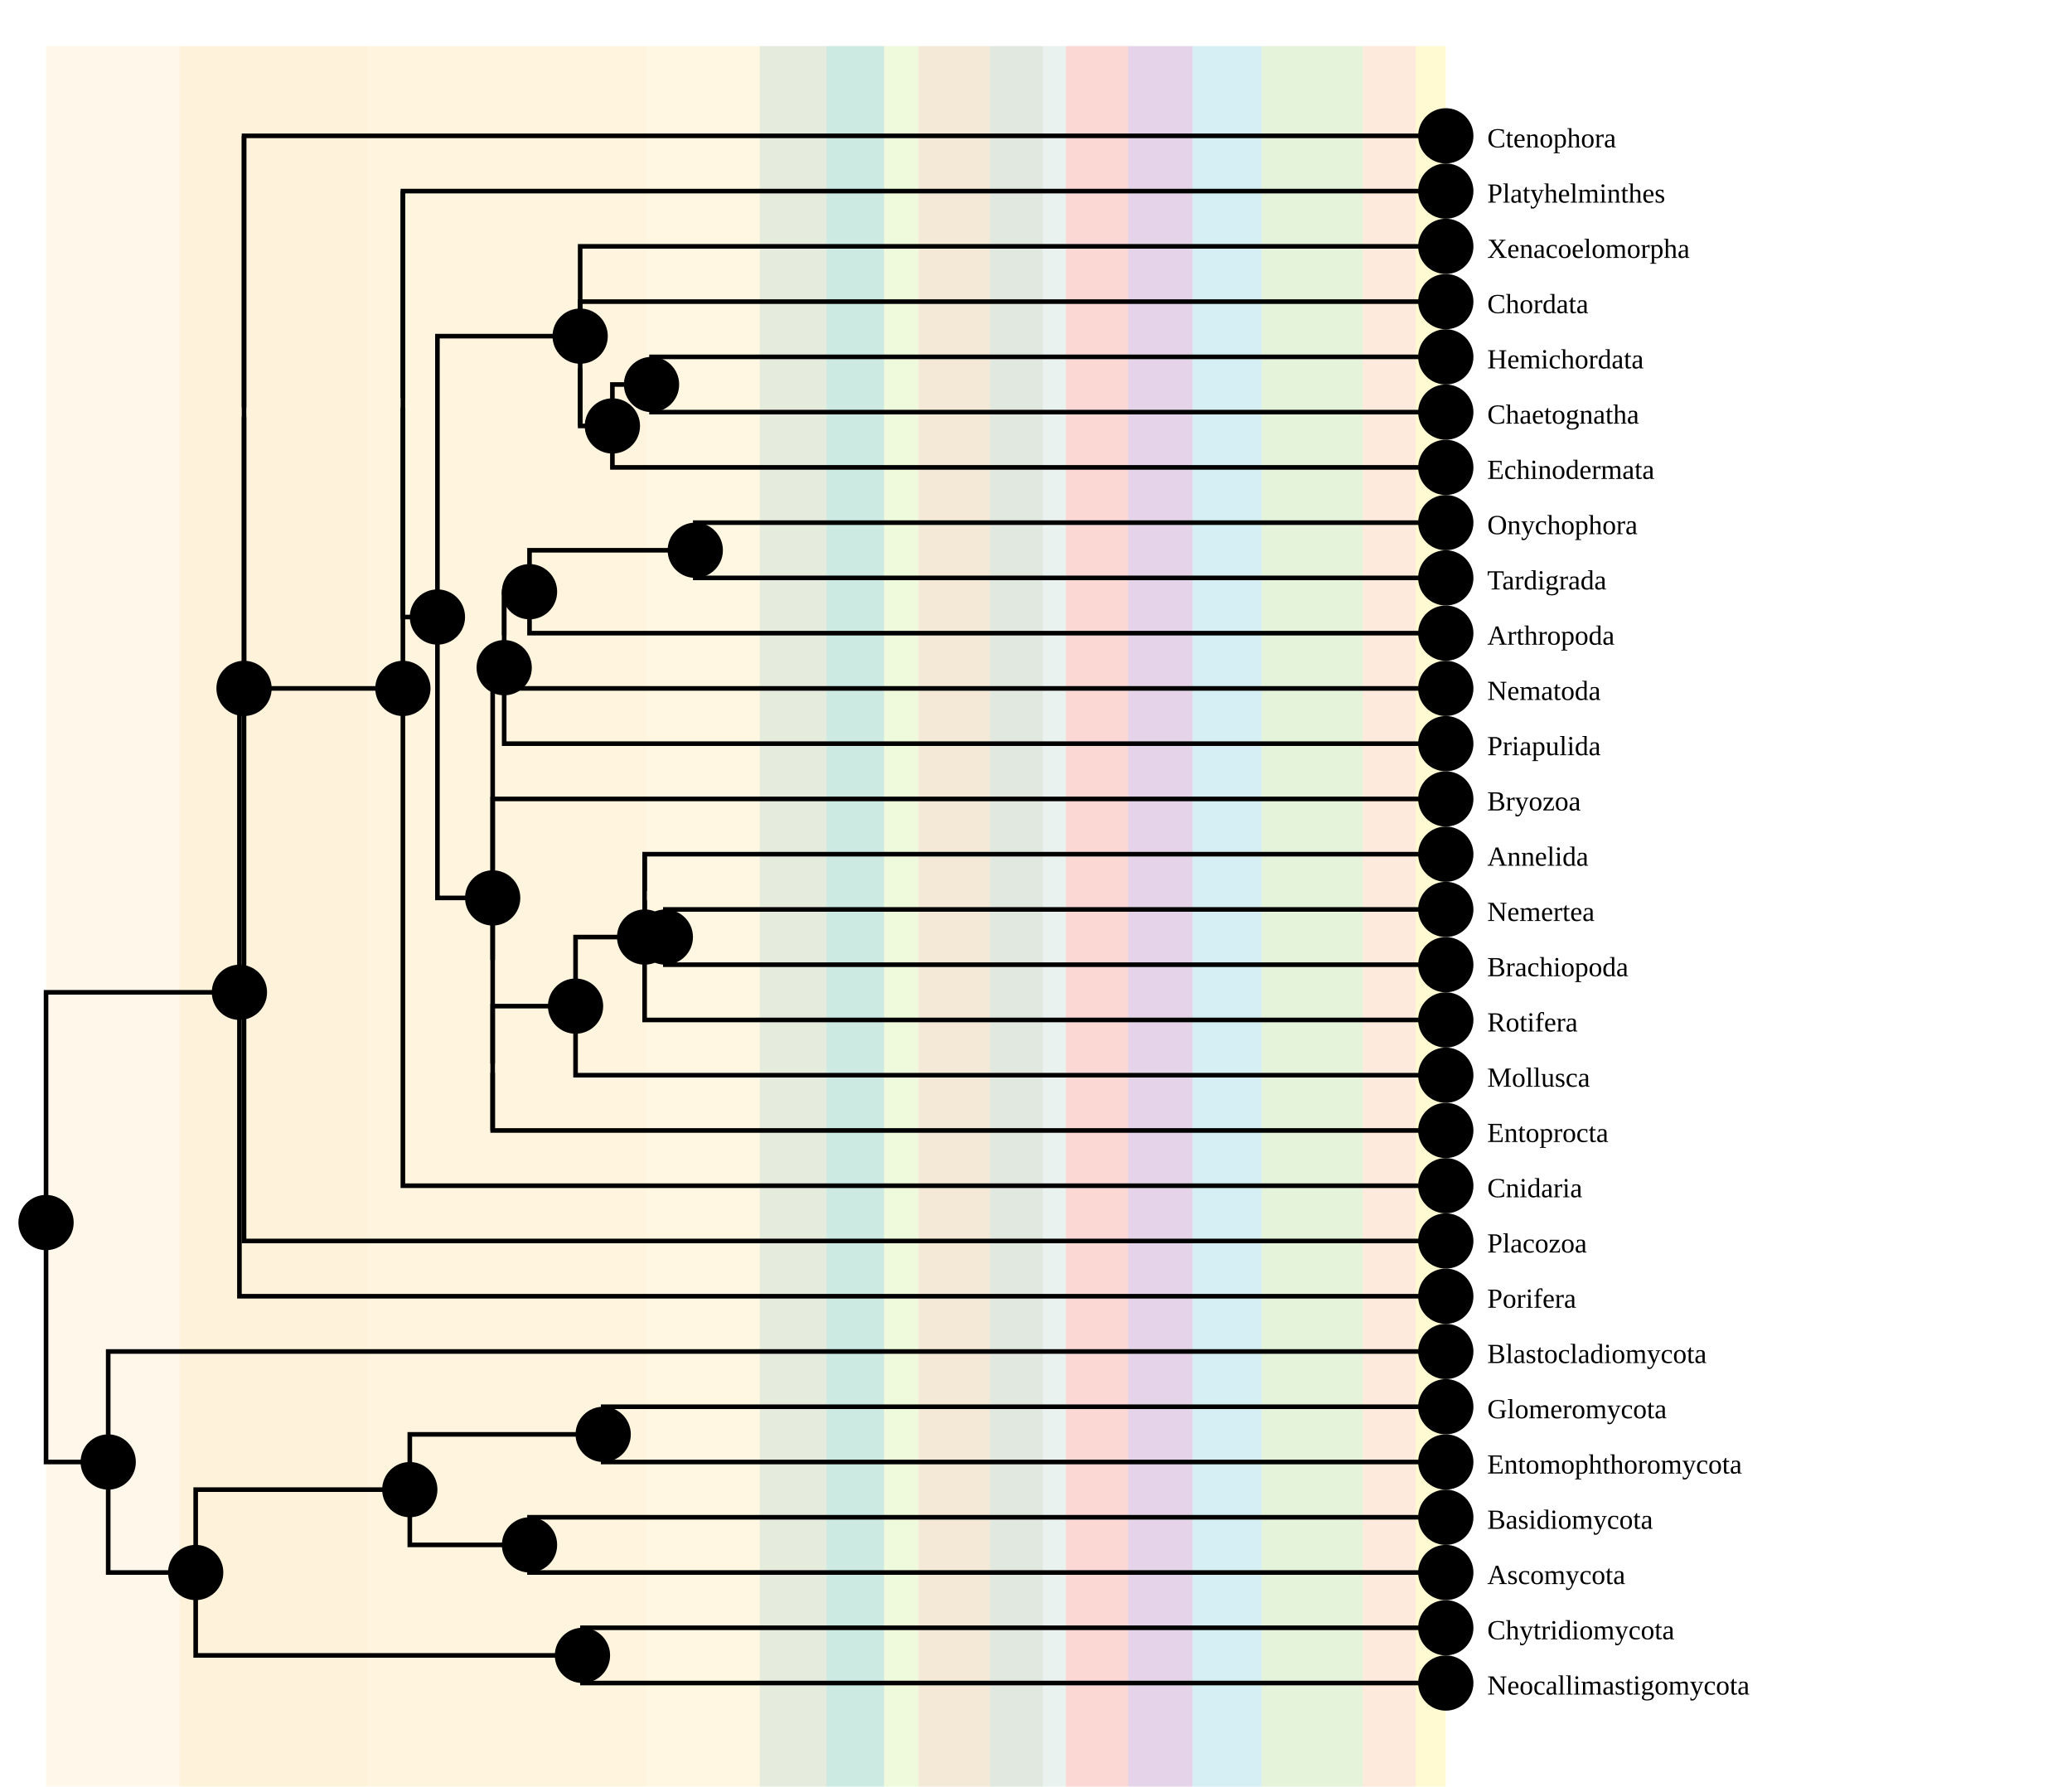
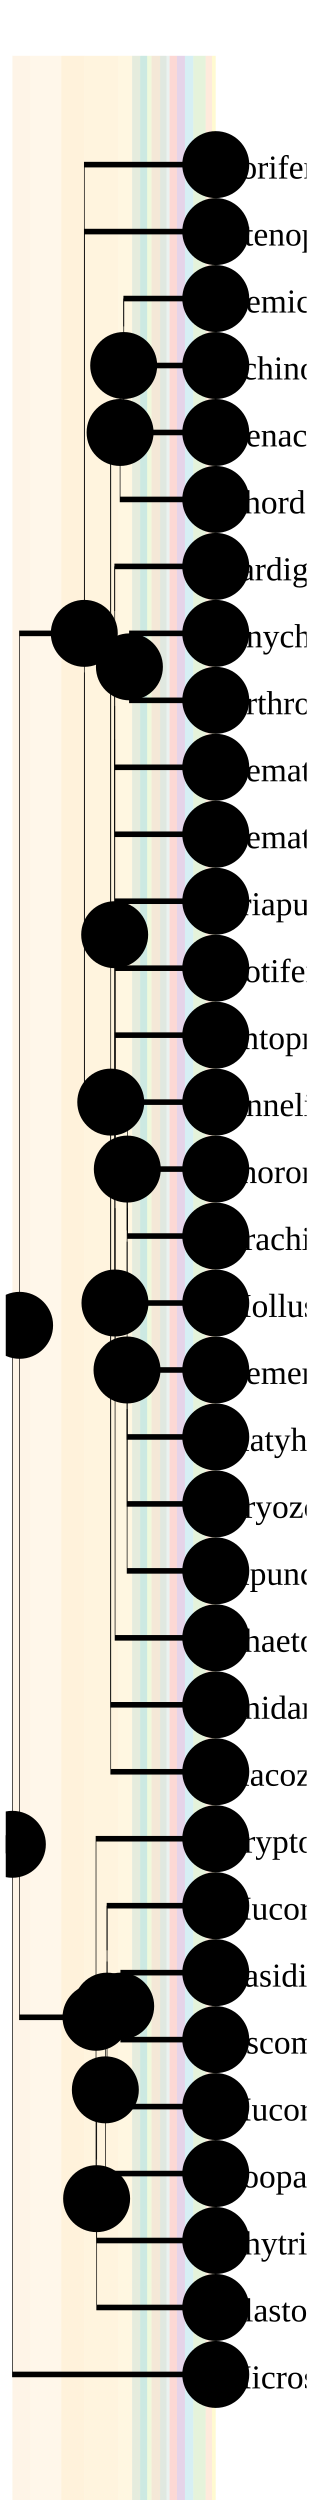
- <svg xmlns="http://www.w3.org/2000/svg" version="1.1" width="900" height="776" name="tree" y="0" viewBox="0 0 900 776">
-   <g class="background" id="timetree-background-colors" bg-colors="periods">
-     <polyline points="20,776 78,776 78,20 20,20 20,776" class="background" fill="#FED99A" fill-opacity="0.2" stroke="#aaaaaa" stroke-width="0" stroke-linecap="square" />
-     <polyline points="78,776 160,776 160,20 78,20 78,776" class="background" fill="#FEBF4E" fill-opacity="0.2" stroke="#aaaaaa" stroke-width="0" stroke-linecap="square" />
-     <polyline points="160,776 281,776 281,20 160,20 160,776" class="background" fill="#FECC5C" fill-opacity="0.2" stroke="#aaaaaa" stroke-width="0" stroke-linecap="square" />
-     <polyline points="281,776 330,776 330,20 281,20 281,776" class="background" fill="#FED96A" fill-opacity="0.2" stroke="#aaaaaa" stroke-width="0" stroke-linecap="square" />
-     <polyline points="330,776 359,776 359,20 330,20 330,776" class="background" fill="#7FA056" fill-opacity="0.2" stroke="#aaaaaa" stroke-width="0" stroke-linecap="square" />
-     <polyline points="359,776 384,776 384,20 359,20 359,776" class="background" fill="#009270" fill-opacity="0.2" stroke="#aaaaaa" stroke-width="0" stroke-linecap="square" />
-     <polyline points="384,776 399,776 399,20 384,20 384,776" class="background" fill="#B3E152" fill-opacity="0.2" stroke="#aaaaaa" stroke-width="0" stroke-linecap="square" />
-     <polyline points="399,776 430,776 430,20 399,20 399,776" class="background" fill="#CB8C37" fill-opacity="0.2" stroke="#aaaaaa" stroke-width="0" stroke-linecap="square" />
-     <polyline points="430,776 453,776 453,20 430,20 430,776" class="background" fill="#678F66" fill-opacity="0.2" stroke="#aaaaaa" stroke-width="0" stroke-linecap="square" />
-     <polyline points="453,776 463,776 463,20 453,20 453,776" class="background" fill="#99C2B5" fill-opacity="0.2" stroke="#aaaaaa" stroke-width="0" stroke-linecap="square" />
-     <polyline points="463,776 490,776 490,20 463,20 463,776" class="background" fill="#F04028" fill-opacity="0.2" stroke="#aaaaaa" stroke-width="0" stroke-linecap="square" />
-     <polyline points="490,776 518,776 518,20 490,20 490,776" class="background" fill="#812B92" fill-opacity="0.2" stroke="#aaaaaa" stroke-width="0" stroke-linecap="square" />
-     <polyline points="518,776 548,776 548,20 518,20 518,776" class="background" fill="#34B2C9" fill-opacity="0.2" stroke="#aaaaaa" stroke-width="0" stroke-linecap="square" />
-     <polyline points="548,776 592,776 592,20 548,20 548,776" class="background" fill="#7FC64E" fill-opacity="0.2" stroke="#aaaaaa" stroke-width="0" stroke-linecap="square" />
-     <polyline points="592,776 615,776 615,20 592,20 592,776" class="background" fill="#FD9A52" fill-opacity="0.2" stroke="#aaaaaa" stroke-width="0" stroke-linecap="square" />
-     <polyline points="615,776 628,776 628,20 615,20 615,776" class="background" fill="#FFE619" fill-opacity="0.2" stroke="#aaaaaa" stroke-width="0" stroke-linecap="square" />
-   </g>
-   <g id="timetree-branches" class="branches" depth="unknown">
-     <text x="646" y="64"> Ctenophora</text>
-     <polyline points="106,177 106,59 628,59" fill="none" stroke="#000" stroke-width="2" />
-     <circle cx="628" cy="59" r="4" stroke="#000" stroke-width="1" fill="#000" />
-     <circle cx="628" cy="59" r="12" class="node" rank="phylum" otu="true" name="Ctenophora" time="" lncount="1" id="63" />
-     <text x="646" y="88"> Platyhelminthes</text>
-     <polyline points="175,173 175,83 628,83" fill="none" stroke="#000" stroke-width="2" />
-     <circle cx="628" cy="83" r="4" stroke="#000" stroke-width="1" fill="#000" />
-     <circle cx="628" cy="83" r="12" class="node" rank="phylum" otu="true" name="Platyhelminthes" time="" lncount="245" id="66" />
-     <text x="646" y="112"> Xenacoelomorpha</text>
-     <polyline points="252,144 252,107 628,107" fill="none" stroke="#000" stroke-width="2" />
-     <circle cx="628" cy="107" r="4" stroke="#000" stroke-width="1" fill="#000" />
-     <circle cx="628" cy="107" r="12" class="node" rank="phylum" otu="true" name="Xenacoelomorpha" time="" lncount="2" id="69" />
-     <text x="646" y="136"> Chordata</text>
-     <polyline points="252,156 252,131 628,131" fill="none" stroke="#000" stroke-width="2" />
-     <circle cx="628" cy="131" r="4" stroke="#000" stroke-width="1" fill="#000" />
-     <circle cx="628" cy="131" r="12" class="node" rank="phylum" otu="true" name="Chordata" time="" lncount="26811" id="71" />
-     <text x="646" y="160"> Hemichordata</text>
-     <polyline points="283,165 283,155 628,155" fill="none" stroke="#000" stroke-width="2" />
-     <circle cx="628" cy="155" r="4" stroke="#000" stroke-width="1" fill="#000" />
-     <circle cx="628" cy="155" r="12" class="node" rank="phylum" otu="true" name="Hemichordata" time="" lncount="1" id="74" />
-     <text x="646" y="184"> Chaetognatha</text>
-     <polyline points="283,169 283,179 628,179" fill="none" stroke="#000" stroke-width="2" />
-     <circle cx="628" cy="179" r="4" stroke="#000" stroke-width="1" fill="#000" />
-     <circle cx="628" cy="179" r="12" class="node" rank="phylum" otu="true" name="Chaetognatha" time="" lncount="1" id="75" />
-     <polyline points="266,183 266,167 283,167" fill="none" stroke="#000" stroke-width="2" />
-     <circle cx="283" cy="167" r="4" stroke="#000" stroke-width="1" fill="none" />
-     <circle cx="283" cy="167" r="12" class="node" rank="unknown" cilo="0" cihi="0" isci="false" time="626" lncount="2" dof="Deuterostomia" id="73" />
-     <text x="646" y="208"> Echinodermata</text>
-     <polyline points="266,187 266,203 628,203" fill="none" stroke="#000" stroke-width="2" />
-     <circle cx="628" cy="203" r="4" stroke="#000" stroke-width="1" fill="#000" />
-     <circle cx="628" cy="203" r="12" class="node" rank="phylum" otu="true" name="Echinodermata" time="" lncount="215" id="76" />
-     <polyline points="252,160 252,185 266,185" fill="none" stroke="#000" stroke-width="2" />
-     <circle cx="266" cy="185" r="4" stroke="#000" stroke-width="1" fill="none" />
-     <circle cx="266" cy="185" r="12" class="node" rank="unknown" cilo="485" cihi="829" isci="true" time="657" lncount="3" dof="Deuterostomia" id="72" />
-     <line x1="252" y1="148" x2="252" y2="185" stroke="#000" stroke-width="2" />
-     <polyline points="190,266 190,146 252,146" fill="none" stroke="#000" stroke-width="2" />
-     <circle cx="252" cy="146" r="4" stroke="#000" stroke-width="1" fill="none" />
-     <circle cx="252" cy="146" r="12" class="node" rank="unknown" cilo="0" cihi="0" isci="false" time="684" lncount="5" dof="Bilateria" id="68" />
-     <text x="646" y="232"> Onychophora</text>
-     <polyline points="302,237 302,227 628,227" fill="none" stroke="#000" stroke-width="2" />
-     <circle cx="628" cy="227" r="4" stroke="#000" stroke-width="1" fill="#000" />
-     <circle cx="628" cy="227" r="12" class="node" rank="phylum" otu="true" name="Onychophora" time="" lncount="27" id="82" />
-     <text x="646" y="256"> Tardigrada</text>
-     <polyline points="302,241 302,251 628,251" fill="none" stroke="#000" stroke-width="2" />
-     <circle cx="628" cy="251" r="4" stroke="#000" stroke-width="1" fill="#000" />
-     <circle cx="628" cy="251" r="12" class="node" rank="phylum" otu="true" name="Tardigrada" time="" lncount="6" id="83" />
-     <polyline points="230,255 230,239 302,239" fill="none" stroke="#000" stroke-width="2" />
-     <circle cx="302" cy="239" r="4" stroke="#000" stroke-width="1" fill="none" />
-     <circle cx="302" cy="239" r="12" class="node" rank="unknown" cilo="557" cihi="660" isci="false" time="593" lncount="2" dof="Panarthropoda" id="81" />
-     <text x="646" y="280"> Arthropoda</text>
-     <polyline points="230,259 230,275 628,275" fill="none" stroke="#000" stroke-width="2" />
-     <circle cx="628" cy="275" r="4" stroke="#000" stroke-width="1" fill="#000" />
-     <circle cx="628" cy="275" r="12" class="node" rank="phylum" otu="true" name="Arthropoda" time="" lncount="19552" id="84" />
-     <polyline points="219,276 219,257 230,257" fill="none" stroke="#000" stroke-width="2" />
-     <circle cx="230" cy="257" r="4" stroke="#000" stroke-width="1" fill="#000" />
-     <circle cx="230" cy="257" r="12" class="node" rank="no rank" cilo="548" cihi="898" isci="true" time="723" lncount="3" name="Panarthropoda" id="80" />
-     <text x="646" y="304"> Nematoda</text>
-     <polyline points="219,280 219,299 628,299" fill="none" stroke="#000" stroke-width="2" />
-     <circle cx="628" cy="299" r="4" stroke="#000" stroke-width="1" fill="#000" />
-     <circle cx="628" cy="299" r="12" class="node" rank="phylum" otu="true" name="Nematoda" time="" lncount="19" id="85" />
-     <text x="646" y="328"> Priapulida</text>
-     <polyline points="219,292 219,323 628,323" fill="none" stroke="#000" stroke-width="2" />
-     <circle cx="628" cy="323" r="4" stroke="#000" stroke-width="1" fill="#000" />
-     <circle cx="628" cy="323" r="12" class="node" rank="phylum" otu="true" name="Priapulida" time="" lncount="1" id="86" />
-     <line x1="219" y1="257" x2="219" y2="288" stroke="#000" stroke-width="2" />
-     <polyline points="214,388 214,290 219,290" fill="none" stroke="#000" stroke-width="2" />
-     <circle cx="219" cy="290" r="4" stroke="#000" stroke-width="1" fill="#000" />
-     <circle cx="219" cy="290" r="12" class="node" rank="no rank" cilo="677" cihi="1031" isci="true" time="743" lncount="5" name="Ecdysozoa" id="78" />
-     <text x="646" y="352"> Bryozoa</text>
-     <polyline points="214,417 214,347 628,347" fill="none" stroke="#000" stroke-width="2" />
-     <circle cx="628" cy="347" r="4" stroke="#000" stroke-width="1" fill="#000" />
-     <circle cx="628" cy="347" r="12" class="node" rank="phylum" otu="true" name="Bryozoa" time="" lncount="1" id="88" />
-     <text x="646" y="376"> Annelida</text>
-     <polyline points="280,387 280,371 628,371" fill="none" stroke="#000" stroke-width="2" />
-     <circle cx="628" cy="371" r="4" stroke="#000" stroke-width="1" fill="#000" />
-     <circle cx="628" cy="371" r="12" class="node" rank="phylum" otu="true" name="Annelida" time="" lncount="139" id="93" />
-     <text x="646" y="400"> Nemertea</text>
-     <polyline points="289,405 289,395 628,395" fill="none" stroke="#000" stroke-width="2" />
-     <circle cx="628" cy="395" r="4" stroke="#000" stroke-width="1" fill="#000" />
-     <circle cx="628" cy="395" r="12" class="node" rank="phylum" otu="true" name="Nemertea" time="" lncount="2" id="95" />
-     <text x="646" y="424"> Brachiopoda</text>
-     <polyline points="289,409 289,419 628,419" fill="none" stroke="#000" stroke-width="2" />
-     <circle cx="628" cy="419" r="4" stroke="#000" stroke-width="1" fill="#000" />
-     <circle cx="628" cy="419" r="12" class="node" rank="phylum" otu="true" name="Brachiopoda" time="" lncount="34" id="96" />
-     <polyline points="280,391 280,407 289,407" fill="none" stroke="#000" stroke-width="2" />
-     <circle cx="289" cy="407" r="4" stroke="#000" stroke-width="1" fill="none" />
-     <circle cx="289" cy="407" r="12" class="node" rank="unknown" cilo="552" cihi="668" isci="false" time="617" lncount="2" dof="Lophotrochozoa" id="94" />
-     <text x="646" y="448"> Rotifera</text>
-     <polyline points="280,409 280,443 628,443" fill="none" stroke="#000" stroke-width="2" />
-     <circle cx="628" cy="443" r="4" stroke="#000" stroke-width="1" fill="#000" />
-     <circle cx="628" cy="443" r="12" class="node" rank="phylum" otu="true" name="Rotifera" time="" lncount="2" id="97" />
-     <line x1="280" y1="371" x2="280" y2="405" stroke="#000" stroke-width="2" />
-     <polyline points="250,435 250,407 280,407" fill="none" stroke="#000" stroke-width="2" />
-     <circle cx="280" cy="407" r="4" stroke="#000" stroke-width="1" fill="none" />
-     <circle cx="280" cy="407" r="12" class="node" rank="unknown" cilo="598" cihi="668" isci="false" time="633" lncount="4" dof="Lophotrochozoa" id="91" />
-     <text x="646" y="472"> Mollusca</text>
-     <polyline points="250,439 250,467 628,467" fill="none" stroke="#000" stroke-width="2" />
-     <circle cx="628" cy="467" r="4" stroke="#000" stroke-width="1" fill="#000" />
-     <circle cx="628" cy="467" r="12" class="node" rank="phylum" otu="true" name="Mollusca" time="" lncount="1977" id="98" />
-     <polyline points="214,462 214,437 250,437" fill="none" stroke="#000" stroke-width="2" />
-     <circle cx="250" cy="437" r="4" stroke="#000" stroke-width="1" fill="none" />
-     <circle cx="250" cy="437" r="12" class="node" rank="unknown" cilo="585" cihi="790" isci="true" time="688" lncount="5" dof="Lophotrochozoa" id="90" />
-     <text x="646" y="496"> Entoprocta</text>
-     <polyline points="214,466 214,491 628,491" fill="none" stroke="#000" stroke-width="2" />
-     <circle cx="628" cy="491" r="4" stroke="#000" stroke-width="1" fill="#000" />
-     <circle cx="628" cy="491" r="12" class="node" rank="phylum" otu="true" name="Entoprocta" time="" lncount="1" id="99" />
-     <line x1="214" y1="392" x2="214" y2="491" stroke="#000" stroke-width="2" />
-     <polyline points="190,270 190,390 214,390" fill="none" stroke="#000" stroke-width="2" />
-     <circle cx="214" cy="390" r="4" stroke="#000" stroke-width="1" fill="#000" />
-     <circle cx="214" cy="390" r="12" class="node" rank="no rank" cilo="642" cihi="864" isci="true" time="753" lncount="12" name="Protostomia" id="77" />
-     <polyline points="175,177 175,268 190,268" fill="none" stroke="#000" stroke-width="2" />
-     <circle cx="190" cy="268" r="4" stroke="#000" stroke-width="1" fill="none" />
-     <circle cx="190" cy="268" r="12" class="node" rank="unknown" cilo="678" cihi="916" isci="true" time="797" lncount="17" dof="Bilateria" id="67" />
-     <text x="646" y="520"> Cnidaria</text>
-     <polyline points="175,301 175,515 628,515" fill="none" stroke="#000" stroke-width="2" />
-     <circle cx="628" cy="515" r="4" stroke="#000" stroke-width="1" fill="#000" />
-     <circle cx="628" cy="515" r="12" class="node" rank="phylum" otu="true" name="Cnidaria" time="" lncount="714" id="100" />
-     <line x1="175" y1="83" x2="175" y2="297" stroke="#000" stroke-width="2" />
-     <polyline points="106,181 106,299 175,299" fill="none" stroke="#000" stroke-width="2" />
-     <circle cx="175" cy="299" r="4" stroke="#000" stroke-width="1" fill="none" />
-     <circle cx="175" cy="299" r="12" class="node" rank="unknown" cilo="611" cihi="1035" isci="true" time="824" lncount="19" dof="Eumetazoa" id="64" />
-     <text x="646" y="544"> Placozoa</text>
-     <polyline points="106,301 106,539 628,539" fill="none" stroke="#000" stroke-width="2" />
-     <circle cx="628" cy="539" r="4" stroke="#000" stroke-width="1" fill="#000" />
-     <circle cx="628" cy="539" r="12" class="node" rank="phylum" otu="true" name="Placozoa" time="" lncount="1" id="101" />
-     <line x1="106" y1="59" x2="106" y2="297" stroke="#000" stroke-width="2" />
-     <polyline points="104,429 104,299 106,299" fill="none" stroke="#000" stroke-width="2" />
-     <circle cx="106" cy="299" r="4" stroke="#000" stroke-width="1" fill="none" />
-     <circle cx="106" cy="299" r="12" class="node" rank="unknown" cilo="713" cihi="1147" isci="false" time="948" lncount="21" dof="Metazoa" id="61" />
-     <text x="646" y="568"> Porifera</text>
-     <polyline points="104,433 104,563 628,563" fill="none" stroke="#000" stroke-width="2" />
-     <circle cx="628" cy="563" r="4" stroke="#000" stroke-width="1" fill="#000" />
-     <circle cx="628" cy="563" r="12" class="node" rank="phylum" otu="true" name="Porifera" time="" lncount="64" id="102" />
-     <polyline points="20,531 20,431 104,431" fill="none" stroke="#000" stroke-width="2" />
-     <circle cx="104" cy="431" r="4" stroke="#000" stroke-width="1" fill="#000" />
-     <circle cx="104" cy="431" r="12" class="node" rank="kingdom" cilo="757" cihi="1147" isci="false" time="952" lncount="22" name="Metazoa" id="60" />
-     <circle cx="20" cy="531" r="4" fill="#000" />
-     <circle cx="20" cy="531" r="12" class="node" rank="no rank" time="1105" cilo="749" cihi="1461" isci="true" lncount="29" name="Opisthokonta" id="59" />
-     <text x="646" y="592"> Blastocladiomycota</text>
-     <polyline points="47,633 47,587 628,587" fill="none" stroke="#000" stroke-width="2" />
-     <circle cx="628" cy="587" r="4" stroke="#000" stroke-width="1" fill="#000" />
-     <circle cx="628" cy="587" r="12" class="node" rank="phylum" otu="true" name="Blastocladiomycota" time="" lncount="1" id="104" />
-     <text x="646" y="616"> Glomeromycota</text>
-     <polyline points="262,621 262,611 628,611" fill="none" stroke="#000" stroke-width="2" />
-     <circle cx="628" cy="611" r="4" stroke="#000" stroke-width="1" fill="#000" />
-     <circle cx="628" cy="611" r="12" class="node" rank="phylum" otu="true" name="Glomeromycota" time="" lncount="1" id="108" />
-     <text x="646" y="640"> Entomophthoromycota</text>
-     <polyline points="262,625 262,635 628,635" fill="none" stroke="#000" stroke-width="2" />
-     <circle cx="628" cy="635" r="4" stroke="#000" stroke-width="1" fill="#000" />
-     <circle cx="628" cy="635" r="12" class="node" rank="phylum" otu="true" name="Entomophthoromycota" time="" lncount="31" id="109" />
-     <polyline points="178,645 178,623 262,623" fill="none" stroke="#000" stroke-width="2" />
-     <circle cx="262" cy="623" r="4" stroke="#000" stroke-width="1" fill="none" />
-     <circle cx="262" cy="623" r="12" class="node" rank="unknown" cilo="482" cihi="850" isci="false" time="666" lncount="2" dof="Fungi" id="107" />
-     <text x="646" y="664"> Basidiomycota</text>
-     <polyline points="230,669 230,659 628,659" fill="none" stroke="#000" stroke-width="2" />
-     <circle cx="628" cy="659" r="4" stroke="#000" stroke-width="1" fill="#000" />
-     <circle cx="628" cy="659" r="12" class="node" rank="phylum" otu="true" name="Basidiomycota" time="" lncount="588" id="111" />
-     <text x="646" y="688"> Ascomycota</text>
-     <polyline points="230,673 230,683 628,683" fill="none" stroke="#000" stroke-width="2" />
-     <circle cx="628" cy="683" r="4" stroke="#000" stroke-width="1" fill="#000" />
-     <circle cx="628" cy="683" r="12" class="node" rank="phylum" otu="true" name="Ascomycota" time="" lncount="1652" id="112" />
-     <polyline points="178,649 178,671 230,671" fill="none" stroke="#000" stroke-width="2" />
-     <circle cx="230" cy="671" r="4" stroke="#000" stroke-width="1" fill="#000" />
-     <circle cx="230" cy="671" r="12" class="node" rank="subkingdom" cilo="603" cihi="844" isci="true" time="723" lncount="2" name="Dikarya" id="110" />
-     <polyline points="85,681 85,647 178,647" fill="none" stroke="#000" stroke-width="2" />
-     <circle cx="178" cy="647" r="4" stroke="#000" stroke-width="1" fill="none" />
-     <circle cx="178" cy="647" r="12" class="node" rank="unknown" cilo="604" cihi="909" isci="false" time="817" lncount="4" dof="Fungi" id="106" />
-     <text x="646" y="712"> Chytridiomycota</text>
-     <polyline points="253,717 253,707 628,707" fill="none" stroke="#000" stroke-width="2" />
-     <circle cx="628" cy="707" r="4" stroke="#000" stroke-width="1" fill="#000" />
-     <circle cx="628" cy="707" r="12" class="node" rank="phylum" otu="true" name="Chytridiomycota" time="" lncount="1" id="114" />
-     <text x="646" y="736"> Neocallimastigomycota</text>
-     <polyline points="253,721 253,731 628,731" fill="none" stroke="#000" stroke-width="2" />
-     <circle cx="628" cy="731" r="4" stroke="#000" stroke-width="1" fill="#000" />
-     <circle cx="628" cy="731" r="12" class="node" rank="phylum" otu="true" name="Neocallimastigomycota" time="" lncount="1" id="115" />
-     <polyline points="85,685 85,719 253,719" fill="none" stroke="#000" stroke-width="2" />
-     <circle cx="253" cy="719" r="4" stroke="#000" stroke-width="1" fill="none" />
-     <circle cx="253" cy="719" r="12" class="node" rank="unknown" cilo="680.0" cihi="682.3" isci="false" time="682.0" lncount="2" dof="Fungi" id="113" />
-     <polyline points="47,637 47,683 85,683" fill="none" stroke="#000" stroke-width="2" />
-     <circle cx="85" cy="683" r="4" stroke="#000" stroke-width="1" fill="none" />
-     <circle cx="85" cy="683" r="12" class="node" rank="unknown" cilo="690" cihi="1285" isci="true" time="987" lncount="6" dof="Fungi" id="105" />
-     <polyline points="20,535 20,635 47,635" fill="none" stroke="#000" stroke-width="2" />
-     <circle cx="47" cy="635" r="4" stroke="#000" stroke-width="1" fill="#000" />
-     <circle cx="47" cy="635" r="12" class="node" rank="kingdom" cilo="779" cihi="1331" isci="true" time="1055" lncount="7" name="Fungi" id="103" />
-   </g>
+ <svg xmlns="http://www.w3.org/2000/svg" version="1.1" width="100%" height="896" name="tree" y="0">
+   <defs>
+     <g class="background" id="timetree-background-colors" bg-colors="periods">
+       <polyline points="20,896 74,896 74,20 20,20 20,896" class="background" fill="#FDCC8A" fill-opacity="0.2" stroke="#aaaaaa" stroke-width="0" stroke-linecap="square" />
+       <polyline points="74,896 166,896 166,20 74,20 74,896" class="background" fill="#FED99A" fill-opacity="0.2" stroke="#aaaaaa" stroke-width="0" stroke-linecap="square" />
+       <polyline points="166,896 235,896 235,20 166,20 166,896" class="background" fill="#FEBF4E" fill-opacity="0.2" stroke="#aaaaaa" stroke-width="0" stroke-linecap="square" />
+       <polyline points="235,896 337,896 337,20 235,20 235,896" class="background" fill="#FECC5C" fill-opacity="0.2" stroke="#aaaaaa" stroke-width="0" stroke-linecap="square" />
+       <polyline points="337,896 378,896 378,20 337,20 337,896" class="background" fill="#FED96A" fill-opacity="0.2" stroke="#aaaaaa" stroke-width="0" stroke-linecap="square" />
+       <polyline points="378,896 402,896 402,20 378,20 378,896" class="background" fill="#7FA056" fill-opacity="0.2" stroke="#aaaaaa" stroke-width="0" stroke-linecap="square" />
+       <polyline points="402,896 423,896 423,20 402,20 402,896" class="background" fill="#009270" fill-opacity="0.2" stroke="#aaaaaa" stroke-width="0" stroke-linecap="square" />
+       <polyline points="423,896 436,896 436,20 423,20 423,896" class="background" fill="#B3E152" fill-opacity="0.2" stroke="#aaaaaa" stroke-width="0" stroke-linecap="square" />
+       <polyline points="436,896 462,896 462,20 436,20 436,896" class="background" fill="#CB8C37" fill-opacity="0.2" stroke="#aaaaaa" stroke-width="0" stroke-linecap="square" />
+       <polyline points="462,896 481,896 481,20 462,20 462,896" class="background" fill="#678F66" fill-opacity="0.2" stroke="#aaaaaa" stroke-width="0" stroke-linecap="square" />
+       <polyline points="481,896 490,896 490,20 481,20 481,896" class="background" fill="#99C2B5" fill-opacity="0.2" stroke="#aaaaaa" stroke-width="0" stroke-linecap="square" />
+       <polyline points="490,896 512,896 512,20 490,20 490,896" class="background" fill="#F04028" fill-opacity="0.2" stroke="#aaaaaa" stroke-width="0" stroke-linecap="square" />
+       <polyline points="512,896 536,896 536,20 512,20 512,896" class="background" fill="#812B92" fill-opacity="0.2" stroke="#aaaaaa" stroke-width="0" stroke-linecap="square" />
+       <polyline points="536,896 561,896 561,20 536,20 536,896" class="background" fill="#34B2C9" fill-opacity="0.2" stroke="#aaaaaa" stroke-width="0" stroke-linecap="square" />
+       <polyline points="561,896 598,896 598,20 561,20 561,896" class="background" fill="#7FC64E" fill-opacity="0.2" stroke="#aaaaaa" stroke-width="0" stroke-linecap="square" />
+       <polyline points="598,896 617,896 617,20 598,20 598,896" class="background" fill="#FD9A52" fill-opacity="0.2" stroke="#aaaaaa" stroke-width="0" stroke-linecap="square" />
+       <polyline points="617,896 628,896 628,20 617,20 617,896" class="background" fill="#FFE619" fill-opacity="0.2" stroke="#aaaaaa" stroke-width="0" stroke-linecap="square" />
+     </g>
+     <g id="timetree-branches" class="branches" depth="unknown">
+       <polyline points="235,225 235,59 628,59" fill="none" stroke="#000" stroke-width="2" />
+       <polyline points="235,237 235,83 628,83" fill="none" stroke="#000" stroke-width="2" />
+       <polyline points="353,117 353,107 628,107" fill="none" stroke="#000" stroke-width="2" />
+       <polyline points="353,121 353,131 628,131" fill="none" stroke="#000" stroke-width="2" />
+       <polyline points="353,133 353,155 628,155" fill="none" stroke="#000" stroke-width="2" />
+       <line x1="353" y1="107" x2="353" y2="129" stroke="#000" stroke-width="2" />
+       <polyline points="342,153 342,131 353,131" fill="none" stroke="#000" stroke-width="2" />
+       <polyline points="342,157 342,179 628,179" fill="none" stroke="#000" stroke-width="2" />
+       <polyline points="314,243 314,155 342,155" fill="none" stroke="#000" stroke-width="2" />
+       <polyline points="326,219 326,203 628,203" fill="none" stroke="#000" stroke-width="2" />
+       <polyline points="370,237 370,227 628,227" fill="none" stroke="#000" stroke-width="2" />
+       <polyline points="370,241 370,251 628,251" fill="none" stroke="#000" stroke-width="2" />
+       <polyline points="326,223 326,239 370,239" fill="none" stroke="#000" stroke-width="2" />
+       <polyline points="326,241 326,275 628,275" fill="none" stroke="#000" stroke-width="2" />
+       <polyline points="326,253 326,299 628,299" fill="none" stroke="#000" stroke-width="2" />
+       <polyline points="326,265 326,323 628,323" fill="none" stroke="#000" stroke-width="2" />
+       <polyline points="327,417 327,347 628,347" fill="none" stroke="#000" stroke-width="2" />
+       <polyline points="327,429 327,371 628,371" fill="none" stroke="#000" stroke-width="2" />
+       <polyline points="364,417 364,395 628,395" fill="none" stroke="#000" stroke-width="2" />
+       <polyline points="364,429 364,419 628,419" fill="none" stroke="#000" stroke-width="2" />
+       <polyline points="364,433 364,443 628,443" fill="none" stroke="#000" stroke-width="2" />
+       <line x1="364" y1="421" x2="364" y2="443" stroke="#000" stroke-width="2" />
+       <polyline points="363,441 363,419 364,419" fill="none" stroke="#000" stroke-width="2" />
+       <polyline points="363,445 363,467 628,467" fill="none" stroke="#000" stroke-width="2" />
+       <polyline points="363,501 363,491 628,491" fill="none" stroke="#000" stroke-width="2" />
+       <polyline points="363,505 363,515 628,515" fill="none" stroke="#000" stroke-width="2" />
+       <polyline points="363,481 363,539 628,539" fill="none" stroke="#000" stroke-width="2" />
+       <polyline points="363,493 363,563 628,563" fill="none" stroke="#000" stroke-width="2" />
+       <line x1="363" y1="419" x2="363" y2="489" stroke="#000" stroke-width="2" />
+       <polyline points="327,433 327,491 363,491" fill="none" stroke="#000" stroke-width="2" />
+       <polyline points="327,469 327,587 628,587" fill="none" stroke="#000" stroke-width="2" />
+       <line x1="327" y1="347" x2="327" y2="465" stroke="#000" stroke-width="2" />
+       <polyline points="326,337 326,467 327,467" fill="none" stroke="#000" stroke-width="2" />
+       <line x1="326" y1="203" x2="326" y2="333" stroke="#000" stroke-width="2" />
+       <polyline points="314,247 314,335 326,335" fill="none" stroke="#000" stroke-width="2" />
+       <polyline points="314,385 314,611 628,611" fill="none" stroke="#000" stroke-width="2" />
+       <polyline points="314,397 314,635 628,635" fill="none" stroke="#000" stroke-width="2" />
+       <line x1="314" y1="155" x2="314" y2="393" stroke="#000" stroke-width="2" />
+       <polyline points="235,241 235,395 314,395" fill="none" stroke="#000" stroke-width="2" />
+       <line x1="235" y1="229" x2="235" y2="395" stroke="#000" stroke-width="2" />
+       <polyline points="41,473 41,227 235,227" fill="none" stroke="#000" stroke-width="2" />
+       <polyline points="270,721 270,659 628,659" fill="none" stroke="#000" stroke-width="2" />
+       <polyline points="303,699 303,683 628,683" fill="none" stroke="#000" stroke-width="2" />
+       <polyline points="344,717 344,707 628,707" fill="none" stroke="#000" stroke-width="2" />
+       <polyline points="344,721 344,731 628,731" fill="none" stroke="#000" stroke-width="2" />
+       <polyline points="303,703 303,719 344,719" fill="none" stroke="#000" stroke-width="2" />
+       <polyline points="303,721 303,755 628,755" fill="none" stroke="#000" stroke-width="2" />
+       <line x1="303" y1="683" x2="303" y2="717" stroke="#000" stroke-width="2" />
+       <polyline points="298,747 298,719 303,719" fill="none" stroke="#000" stroke-width="2" />
+       <polyline points="298,751 298,779 628,779" fill="none" stroke="#000" stroke-width="2" />
+       <polyline points="272,774 272,749 298,749" fill="none" stroke="#000" stroke-width="2" />
+       <polyline points="272,778 272,803 628,803" fill="none" stroke="#000" stroke-width="2" />
+       <polyline points="272,790 272,827 628,827" fill="none" stroke="#000" stroke-width="2" />
+       <line x1="272" y1="749" x2="272" y2="786" stroke="#000" stroke-width="2" />
+       <polyline points="270,725 270,788 272,788" fill="none" stroke="#000" stroke-width="2" />
+       <polyline points="41,477 41,723 270,723" fill="none" stroke="#000" stroke-width="2" />
+       <polyline points="20,661 20,475 41,475" fill="none" stroke="#000" stroke-width="2" />
+       <polyline points="20,665 20,851 628,851" fill="none" stroke="#000" stroke-width="2" />
+     </g>
+     <g id="timetree-nodes" class="branches" depth="unknown">
+       <circle cx="69.8%" cy="59" r="4" stroke="#000" stroke-width="1" rank="phylum" otu="true" name="Porifera" time="" lncount="1" id="63" fill="#000" />
+       <circle cx="69.8%" cy="59" r="12" class="node" rank="phylum" otu="true" name="Porifera" time="" lncount="1" id="63" />
+       <circle cx="69.8%" cy="83" r="4" stroke="#000" stroke-width="1" rank="phylum" otu="true" name="Ctenophora" time="" lncount="1" id="65" fill="#000" />
+       <circle cx="69.8%" cy="83" r="12" class="node" rank="phylum" otu="true" name="Ctenophora" time="" lncount="1" id="65" />
+       <circle cx="69.8%" cy="107" r="4" stroke="#000" stroke-width="1" rank="phylum" otu="true" name="Hemichordata" time="" lncount="11" id="72" fill="#000" />
+       <circle cx="69.8%" cy="107" r="12" class="node" rank="phylum" otu="true" name="Hemichordata" time="" lncount="11" id="72" />
+       <circle cx="69.8%" cy="131" r="4" stroke="#000" stroke-width="1" rank="phylum" otu="true" name="Echinodermata" time="" lncount="1" id="73" fill="#000" />
+       <circle cx="69.8%" cy="131" r="12" class="node" rank="phylum" otu="true" name="Echinodermata" time="" lncount="1" id="73" />
+       <circle cx="69.8%" cy="155" r="4" stroke="#000" stroke-width="1" rank="phylum" otu="true" name="Xenacoelomorpha" time="" lncount="5" id="74" fill="#000" />
+       <circle cx="69.8%" cy="155" r="12" class="node" rank="phylum" otu="true" name="Xenacoelomorpha" time="" lncount="5" id="74" />
+       <circle cx="39.2%" cy="131" r="4" stroke="#f00" stroke-width="1" rank="unknown" cilo="561.8" cihi="592.1" ci_string="CI: (561.8 - 592.2)" adjusted_age="596" isci="false" time="580.8" lncount="3" dof="Bilateria" id="70" fill="none" />
+       <circle cx="39.2%" cy="131" r="12" class="node" rank="unknown" cilo="561.8" cihi="592.1" ci_string="CI: (561.8 - 592.2)" adjusted_age="596" isci="false" time="580.8" lncount="3" dof="Bilateria" id="70" />
+       <circle cx="69.8%" cy="179" r="4" stroke="#000" stroke-width="1" rank="phylum" otu="true" name="Chordata" time="" lncount="1" id="75" fill="#000" />
+       <circle cx="69.8%" cy="179" r="12" class="node" rank="phylum" otu="true" name="Chordata" time="" lncount="1" id="75" />
+       <circle cx="38.0%" cy="155" r="4" stroke="#f00" stroke-width="1" rank="unknown" cilo="590.0" cihi="802.0" ci_string="Range: (540 - 1001)" adjusted_age="619" isci="false" time="698.6" lncount="4" dof="Bilateria" id="69" fill="none" />
+       <circle cx="38.0%" cy="155" r="12" class="node" rank="unknown" cilo="590.0" cihi="802.0" ci_string="Range: (540 - 1001)" adjusted_age="619" isci="false" time="698.6" lncount="4" dof="Bilateria" id="69" />
+       <circle cx="69.8%" cy="203" r="4" stroke="#000" stroke-width="1" rank="phylum" otu="true" name="Tardigrada" time="" lncount="1" id="81" fill="#000" />
+       <circle cx="69.8%" cy="203" r="12" class="node" rank="phylum" otu="true" name="Tardigrada" time="" lncount="1" id="81" />
+       <circle cx="69.8%" cy="227" r="4" stroke="#000" stroke-width="1" rank="phylum" otu="true" name="Onychophora" time="" lncount="2" id="83" fill="#000" />
+       <circle cx="69.8%" cy="227" r="12" class="node" rank="phylum" otu="true" name="Onychophora" time="" lncount="2" id="83" />
+       <circle cx="69.8%" cy="251" r="4" stroke="#000" stroke-width="1" rank="phylum" otu="true" name="Arthropoda" time="" lncount="1" id="84" fill="#000" />
+       <circle cx="69.8%" cy="251" r="12" class="node" rank="phylum" otu="true" name="Arthropoda" time="" lncount="1" id="84" />
+       <circle cx="41.1%" cy="239" r="4" stroke="#f00" stroke-width="1" rank="unknown" cilo="545.5" cihi="769.4" ci_string="Range: (545.5 - 769.4)" adjusted_age="558" isci="false" time="594.8" lncount="2" dof="Panarthropoda" id="82" fill="none" />
+       <circle cx="41.1%" cy="239" r="12" class="node" rank="unknown" cilo="545.5" cihi="769.4" ci_string="Range: (545.5 - 769.4)" adjusted_age="558" isci="false" time="594.8" lncount="2" dof="Panarthropoda" id="82" />
+       <circle cx="69.8%" cy="275" r="4" stroke="#000" stroke-width="1" rank="phylum" otu="true" name="Nematoda*" time="" lncount="16" id="85" fill="#000" />
+       <circle cx="69.8%" cy="275" r="12" class="node" rank="phylum" otu="true" name="Nematoda*" time="" lncount="16" id="85" />
+       <circle cx="69.8%" cy="299" r="4" stroke="#000" stroke-width="1" rank="phylum" otu="true" name="Nematoda*" time="" lncount="1" id="86" fill="#000" />
+       <circle cx="69.8%" cy="299" r="12" class="node" rank="phylum" otu="true" name="Nematoda*" time="" lncount="1" id="86" />
+       <circle cx="69.8%" cy="323" r="4" stroke="#000" stroke-width="1" rank="phylum" otu="true" name="Priapulida" time="" lncount="1" id="87" fill="#000" />
+       <circle cx="69.8%" cy="323" r="12" class="node" rank="phylum" otu="true" name="Priapulida" time="" lncount="1" id="87" />
+       <circle cx="69.8%" cy="347" r="4" stroke="#000" stroke-width="1" rank="phylum" otu="true" name="Rotifera" time="" lncount="1" id="90" fill="#000" />
+       <circle cx="69.8%" cy="347" r="12" class="node" rank="phylum" otu="true" name="Rotifera" time="" lncount="1" id="90" />
+       <circle cx="69.8%" cy="371" r="4" stroke="#000" stroke-width="1" rank="phylum" otu="true" name="Entoprocta" time="" lncount="5" id="92" fill="#000" />
+       <circle cx="69.8%" cy="371" r="12" class="node" rank="phylum" otu="true" name="Entoprocta" time="" lncount="5" id="92" />
+       <circle cx="69.8%" cy="395" r="4" stroke="#000" stroke-width="1" rank="phylum" otu="true" name="Annelida" time="" lncount="1" id="98" fill="#000" />
+       <circle cx="69.8%" cy="395" r="12" class="node" rank="phylum" otu="true" name="Annelida" time="" lncount="1" id="98" />
+       <circle cx="69.8%" cy="419" r="4" stroke="#000" stroke-width="1" rank="phylum" otu="true" name="Phoronida" time="" lncount="188" id="100" fill="#000" />
+       <circle cx="69.8%" cy="419" r="12" class="node" rank="phylum" otu="true" name="Phoronida" time="" lncount="188" id="100" />
+       <circle cx="69.8%" cy="443" r="4" stroke="#000" stroke-width="1" rank="phylum" otu="true" name="Brachiopoda" time="" lncount="1" id="101" fill="#000" />
+       <circle cx="69.8%" cy="443" r="12" class="node" rank="phylum" otu="true" name="Brachiopoda" time="" lncount="1" id="101" />
+       <circle cx="40.4%" cy="419" r="4" stroke="#f00" stroke-width="1" rank="unknown" cilo="260.0" cihi="950.0" ci_string="CI: (260 - 950)" adjusted_age="572" isci="false" time="585.3" lncount="3" dof="Lophotrochozoa" id="97" fill="none" />
+       <circle cx="40.4%" cy="419" r="12" class="node" rank="unknown" cilo="260.0" cihi="950.0" ci_string="CI: (260 - 950)" adjusted_age="572" isci="false" time="585.3" lncount="3" dof="Lophotrochozoa" id="97" />
+       <circle cx="69.8%" cy="467" r="4" stroke="#000" stroke-width="1" rank="phylum" otu="true" name="Mollusca" time="" lncount="3" id="102" fill="#000" />
+       <circle cx="69.8%" cy="467" r="12" class="node" rank="phylum" otu="true" name="Mollusca" time="" lncount="3" id="102" />
+       <circle cx="69.8%" cy="491" r="4" stroke="#000" stroke-width="1" rank="phylum" otu="true" name="Nemertea" time="" lncount="41" id="104" fill="#000" />
+       <circle cx="69.8%" cy="491" r="12" class="node" rank="phylum" otu="true" name="Nemertea" time="" lncount="41" id="104" />
+       <circle cx="69.8%" cy="515" r="4" stroke="#000" stroke-width="1" rank="phylum" otu="true" name="Platyhelminthes" time="" lncount="38" id="105" fill="#000" />
+       <circle cx="69.8%" cy="515" r="12" class="node" rank="phylum" otu="true" name="Platyhelminthes" time="" lncount="38" id="105" />
+       <circle cx="69.8%" cy="539" r="4" stroke="#000" stroke-width="1" rank="phylum" otu="true" name="Bryozoa" time="" lncount="3" id="106" fill="#000" />
+       <circle cx="69.8%" cy="539" r="12" class="node" rank="phylum" otu="true" name="Bryozoa" time="" lncount="3" id="106" />
+       <circle cx="69.8%" cy="563" r="4" stroke="#000" stroke-width="1" rank="phylum" otu="true" name="Sipuncula" time="" lncount="2" id="107" fill="#000" />
+       <circle cx="69.8%" cy="563" r="12" class="node" rank="phylum" otu="true" name="Sipuncula" time="" lncount="2" id="107" />
+       <circle cx="40.3%" cy="491" r="4" stroke="#000" stroke-width="1" rank="unknown" cilo="0" cihi="0" isci="false" time="0" lncount="8" dof="Lophotrochozoa" id="93" fill="none" />
+       <circle cx="40.3%" cy="491" r="12" class="node" rank="unknown" cilo="0" cihi="0" isci="false" time="0" lncount="8" dof="Lophotrochozoa" id="93" />
+       <circle cx="69.8%" cy="587" r="4" stroke="#000" stroke-width="1" rank="phylum" otu="true" name="Chaetognatha" time="" lncount="1" id="108" fill="#000" />
+       <circle cx="69.8%" cy="587" r="12" class="node" rank="phylum" otu="true" name="Chaetognatha" time="" lncount="1" id="108" />
+       <circle cx="36.3%" cy="467" r="4" stroke="#f00" stroke-width="1" rank="no rank" cilo="0.0" cihi="0.0" ci_string="Range: (545.5 - 769.4)" adjusted_age="652" isci="false" time="599.5" lncount="11" name="Spiralia" id="88" fill="#f00" />
+       <circle cx="36.3%" cy="467" r="12" class="node" rank="no rank" cilo="0.0" cihi="0.0" ci_string="Range: (545.5 - 769.4)" adjusted_age="652" isci="false" time="599.5" lncount="11" name="Spiralia" id="88" />
+       <circle cx="36.2%" cy="335" r="4" stroke="#f00" stroke-width="1" rank="no rank" cilo="560.0" cihi="670.1" ci_string="Range: (91.5 - 1114)" adjusted_age="653" isci="false" time="618.9" lncount="17" name="Protostomia" id="76" fill="#f00" />
+       <circle cx="36.2%" cy="335" r="12" class="node" rank="no rank" cilo="560.0" cihi="670.1" ci_string="Range: (91.5 - 1114)" adjusted_age="653" isci="false" time="618.9" lncount="17" name="Protostomia" id="76" />
+       <circle cx="69.8%" cy="611" r="4" stroke="#000" stroke-width="1" rank="phylum" otu="true" name="Cnidaria" time="" lncount="1" id="109" fill="#000" />
+       <circle cx="69.8%" cy="611" r="12" class="node" rank="phylum" otu="true" name="Cnidaria" time="" lncount="1" id="109" />
+       <circle cx="69.8%" cy="635" r="4" stroke="#000" stroke-width="1" rank="phylum" otu="true" name="Placozoa" time="" lncount="1" id="110" fill="#000" />
+       <circle cx="69.8%" cy="635" r="12" class="node" rank="phylum" otu="true" name="Placozoa" time="" lncount="1" id="110" />
+       <circle cx="34.9%" cy="395" r="4" stroke="#f00" stroke-width="1" rank="unknown" cilo="608.5" cihi="713.0" ci_string="CI: (608.5 - 713)" adjusted_age="680" isci="false" time="660.7" lncount="23" dof="Eumetazoa" id="66" fill="none" />
+       <circle cx="34.9%" cy="395" r="12" class="node" rank="unknown" cilo="608.5" cihi="713.0" ci_string="CI: (608.5 - 713)" adjusted_age="680" isci="false" time="660.7" lncount="23" dof="Eumetazoa" id="66" />
+       <circle cx="26.1%" cy="227" r="4" stroke="#f00" stroke-width="1" rank="kingdom" cilo="705.0" cihi="960.0" ci_string="CI: (705 - 960)" adjusted_age="851" isci="false" time="832.0" lncount="25" name="Metazoa" id="62" fill="#f00" />
+       <circle cx="26.1%" cy="227" r="12" class="node" rank="kingdom" cilo="705.0" cihi="960.0" ci_string="CI: (705 - 960)" adjusted_age="851" isci="false" time="832.0" lncount="25" name="Metazoa" id="62" />
+       <circle cx="69.8%" cy="659" r="4" stroke="#000" stroke-width="1" rank="phylum" otu="true" name="Cryptomycota" time="" lncount="25" id="112" fill="#000" />
+       <circle cx="69.8%" cy="659" r="12" class="node" rank="phylum" otu="true" name="Cryptomycota" time="" lncount="25" id="112" />
+       <circle cx="69.8%" cy="683" r="4" stroke="#000" stroke-width="1" rank="phylum" otu="true" name="Mucoromycota*" time="" lncount="1" id="118" fill="#000" />
+       <circle cx="69.8%" cy="683" r="12" class="node" rank="phylum" otu="true" name="Mucoromycota*" time="" lncount="1" id="118" />
+       <circle cx="69.8%" cy="707" r="4" stroke="#000" stroke-width="1" rank="phylum" otu="true" name="Basidiomycota" time="" lncount="1" id="120" fill="#000" />
+       <circle cx="69.8%" cy="707" r="12" class="node" rank="phylum" otu="true" name="Basidiomycota" time="" lncount="1" id="120" />
+       <circle cx="69.8%" cy="731" r="4" stroke="#000" stroke-width="1" rank="phylum" otu="true" name="Ascomycota" time="" lncount="1" id="121" fill="#000" />
+       <circle cx="69.8%" cy="731" r="12" class="node" rank="phylum" otu="true" name="Ascomycota" time="" lncount="1" id="121" />
+       <circle cx="38.2%" cy="719" r="4" stroke="#f00" stroke-width="1" rank="subkingdom" cilo="582.0" cihi="749.0" ci_string="Range: (500 - 1196.8)" adjusted_age="615" isci="false" time="682.0" lncount="2" name="Dikarya" id="119" fill="#f00" />
+       <circle cx="38.2%" cy="719" r="12" class="node" rank="subkingdom" cilo="582.0" cihi="749.0" ci_string="Range: (500 - 1196.8)" adjusted_age="615" isci="false" time="682.0" lncount="2" name="Dikarya" id="119" />
+       <circle cx="69.8%" cy="755" r="4" stroke="#000" stroke-width="1" rank="phylum" otu="true" name="Mucoromycota*" time="" lncount="1" id="122" fill="#000" />
+       <circle cx="69.8%" cy="755" r="12" class="node" rank="phylum" otu="true" name="Mucoromycota*" time="" lncount="1" id="122" />
+       <circle cx="33.7%" cy="719" r="4" stroke="#f00" stroke-width="1" rank="unknown" cilo="605.2" cihi="1049.0" ci_string="Range: (605.2 - 1049)" adjusted_age="704" isci="false" time="798.5" lncount="4" dof="Fungi" id="116" fill="none" />
+       <circle cx="33.7%" cy="719" r="12" class="node" rank="unknown" cilo="605.2" cihi="1049.0" ci_string="Range: (605.2 - 1049)" adjusted_age="704" isci="false" time="798.5" lncount="4" dof="Fungi" id="116" />
+       <circle cx="69.8%" cy="779" r="4" stroke="#000" stroke-width="1" rank="phylum" otu="true" name="Zoopagomycota" time="" lncount="1" id="123" fill="#000" />
+       <circle cx="69.8%" cy="779" r="12" class="node" rank="phylum" otu="true" name="Zoopagomycota" time="" lncount="1" id="123" />
+       <circle cx="33.1%" cy="749" r="4" stroke="#f00" stroke-width="1" rank="unknown" cilo="481.7" cihi="663.8" ci_string="Range: (481.7 - 663.8)" adjusted_age="715" isci="false" time="590.5" lncount="5" dof="Fungi" id="115" fill="none" />
+       <circle cx="33.1%" cy="749" r="12" class="node" rank="unknown" cilo="481.7" cihi="663.8" ci_string="Range: (481.7 - 663.8)" adjusted_age="715" isci="false" time="590.5" lncount="5" dof="Fungi" id="115" />
+       <circle cx="69.8%" cy="803" r="4" stroke="#000" stroke-width="1" rank="phylum" otu="true" name="Chytridiomycota" time="" lncount="66" id="124" fill="#000" />
+       <circle cx="69.8%" cy="803" r="12" class="node" rank="phylum" otu="true" name="Chytridiomycota" time="" lncount="66" id="124" />
+       <circle cx="69.8%" cy="827" r="4" stroke="#000" stroke-width="1" rank="phylum" otu="true" name="Blastocladiomycota" time="" lncount="1" id="125" fill="#000" />
+       <circle cx="69.8%" cy="827" r="12" class="node" rank="phylum" otu="true" name="Blastocladiomycota" time="" lncount="1" id="125" />
+       <circle cx="30.2%" cy="788" r="4" stroke="#f00" stroke-width="1" rank="unknown" cilo="707.0" cihi="1156.0" ci_string="Range: (707 - 1156)" adjusted_age="770" isci="false" time="864.4" lncount="7" dof="Fungi" id="113" fill="none" />
+       <circle cx="30.2%" cy="788" r="12" class="node" rank="unknown" cilo="707.0" cihi="1156.0" ci_string="Range: (707 - 1156)" adjusted_age="770" isci="false" time="864.4" lncount="7" dof="Fungi" id="113" />
+       <circle cx="30.0%" cy="723" r="4" stroke="#f00" stroke-width="1" rank="kingdom" cilo="0.0" cihi="0.0" ci_string="Range: (565 - 666)" adjusted_age="574" isci="false" time="775.5" lncount="8" name="Fungi" id="111" fill="#f00" />
+       <circle cx="30.0%" cy="723" r="12" class="node" rank="kingdom" cilo="0.0" cihi="0.0" ci_string="Range: (565 - 666)" adjusted_age="574" isci="false" time="775.5" lncount="8" name="Fungi" id="111" />
+       <circle cx="4.6%" cy="475" r="4" stroke="#f00" stroke-width="1" rank="unknown" cilo="985.0" cihi="1392.0" ci_string="CI: (985 - 1392)" adjusted_age="1272" isci="false" time="1231.1" lncount="33" dof="Opisthokonta" id="61" fill="none" />
+       <circle cx="4.6%" cy="475" r="12" class="node" rank="unknown" cilo="985.0" cihi="1392.0" ci_string="CI: (985 - 1392)" adjusted_age="1272" isci="false" time="1231.1" lncount="33" dof="Opisthokonta" id="61" />
+       <circle cx="2.2%" cy="661" r="4" fill="#000" />
+       <circle cx="2.2%" cy="661" r="12" class="node" rank="no rank" time="296.9" cilo="0.0" cihi="0.0" adjusted_age="1316" isci="false" lncount="34" name="Opisthokonta" id="60" />
+       <circle cx="69.8%" cy="851" r="4" stroke="#000" stroke-width="1" rank="phylum" otu="true" name="Microsporidia" time="" lncount="1" id="126" fill="#000" />
+       <circle cx="69.8%" cy="851" r="12" class="node" rank="phylum" otu="true" name="Microsporidia" time="" lncount="1" id="126" />
+     </g>
+     <g id="timetree-names" class="branches" depth="unknown">
+       <text x="71.8%" y="64"> Porifera</text>
+       <text x="71.8%" y="88"> Ctenophora</text>
+       <text x="71.8%" y="112"> Hemichordata</text>
+       <text x="71.8%" y="136"> Echinodermata</text>
+       <text x="71.8%" y="160"> Xenacoelomorpha</text>
+       <text x="71.8%" y="184"> Chordata</text>
+       <text x="71.8%" y="208"> Tardigrada</text>
+       <text x="71.8%" y="232"> Onychophora</text>
+       <text x="71.8%" y="256"> Arthropoda</text>
+       <text x="71.8%" y="280"> Nematoda*</text>
+       <text x="71.8%" y="304"> Nematoda*</text>
+       <text x="71.8%" y="328"> Priapulida</text>
+       <text x="71.8%" y="352"> Rotifera</text>
+       <text x="71.8%" y="376"> Entoprocta</text>
+       <text x="71.8%" y="400"> Annelida</text>
+       <text x="71.8%" y="424"> Phoronida</text>
+       <text x="71.8%" y="448"> Brachiopoda</text>
+       <text x="71.8%" y="472"> Mollusca</text>
+       <text x="71.8%" y="496"> Nemertea</text>
+       <text x="71.8%" y="520"> Platyhelminthes</text>
+       <text x="71.8%" y="544"> Bryozoa</text>
+       <text x="71.8%" y="568"> Sipuncula</text>
+       <text x="71.8%" y="592"> Chaetognatha</text>
+       <text x="71.8%" y="616"> Cnidaria</text>
+       <text x="71.8%" y="640"> Placozoa</text>
+       <text x="71.8%" y="664"> Cryptomycota</text>
+       <text x="71.8%" y="688"> Mucoromycota*</text>
+       <text x="71.8%" y="712"> Basidiomycota</text>
+       <text x="71.8%" y="736"> Ascomycota</text>
+       <text x="71.8%" y="760"> Mucoromycota*</text>
+       <text x="71.8%" y="784"> Zoopagomycota</text>
+       <text x="71.8%" y="808"> Chytridiomycota</text>
+       <text x="71.8%" y="832"> Blastocladiomycota</text>
+       <text x="71.8%" y="856"> Microsporidia</text>
+     </g>
+   </defs>
+   <svg viewBox="0 0 900 896" preserveAspectRatio="none">
+     <use href="#timetree-background-colors" width="1" height="1" />
+   </svg>
+   <svg viewBox="0 0 900 896" preserveAspectRatio="none">
+     <use href="#timetree-branches" />
+   </svg>
+   <svg preserveAspectRatio="none">
+     <use href="#timetree-nodes" />
+   </svg>
+   <svg preserveAspectRatio="none">
+     <use href="#timetree-names" />
+   </svg>
</svg>
